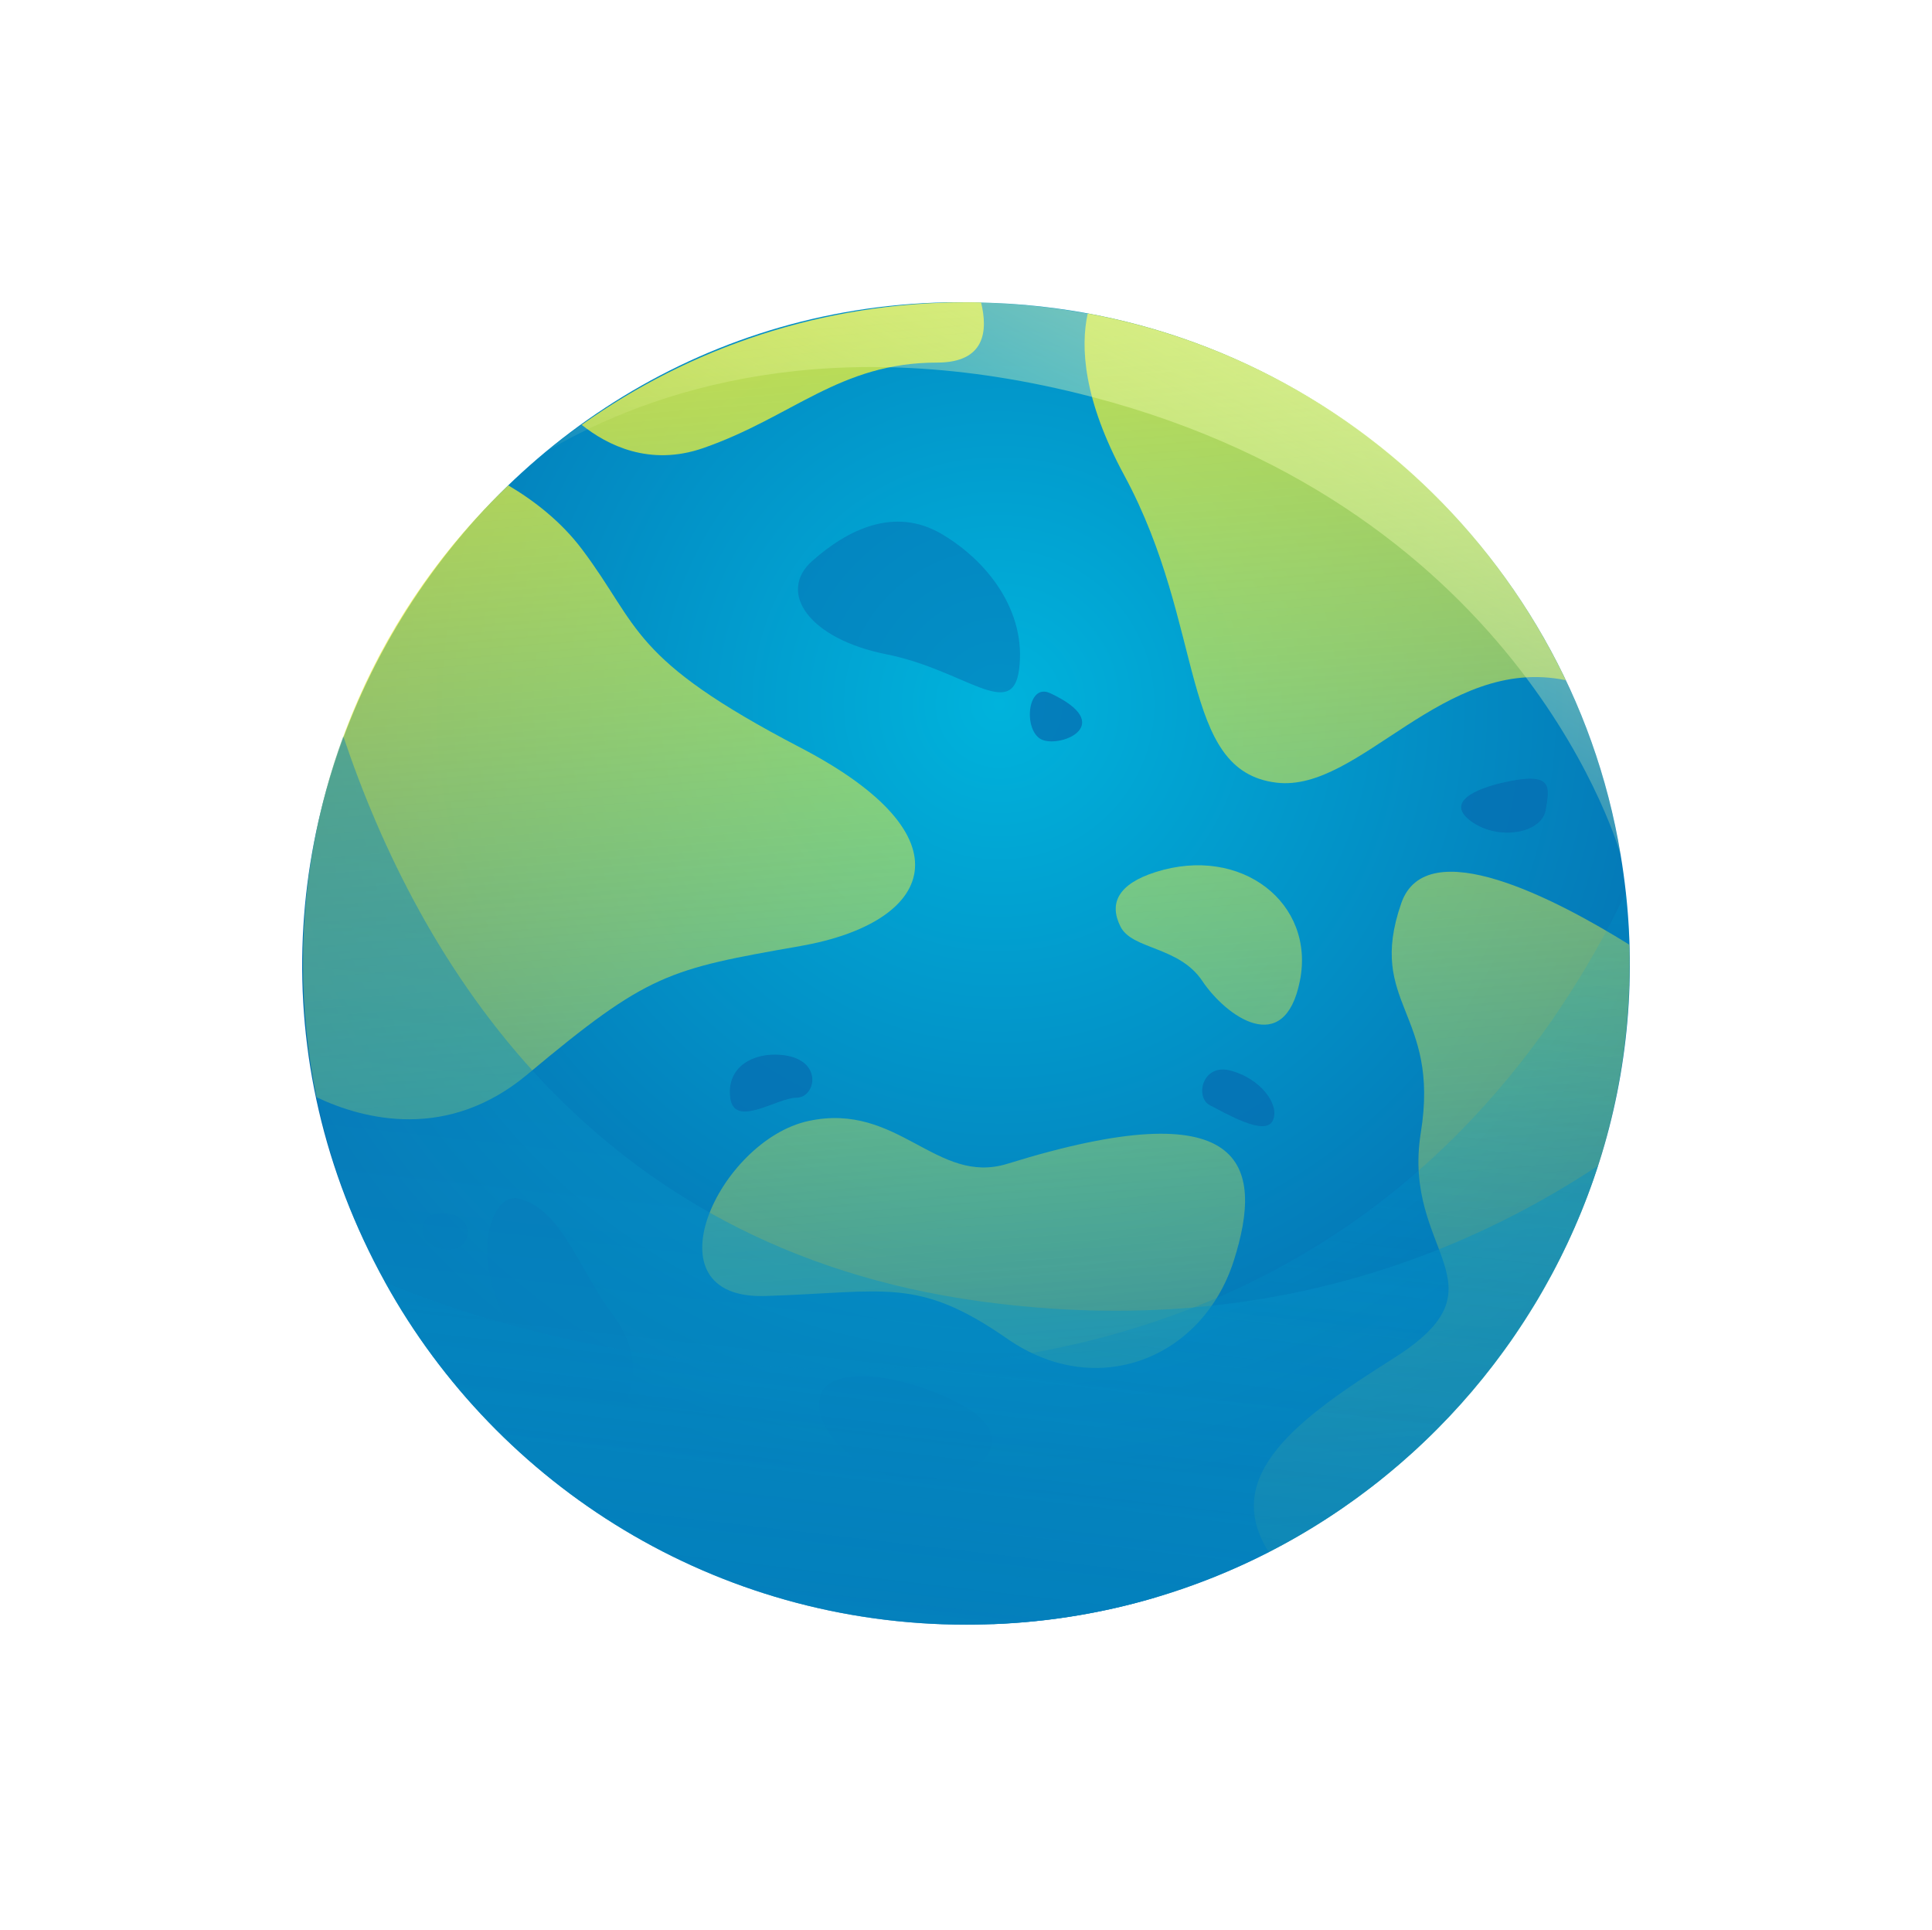
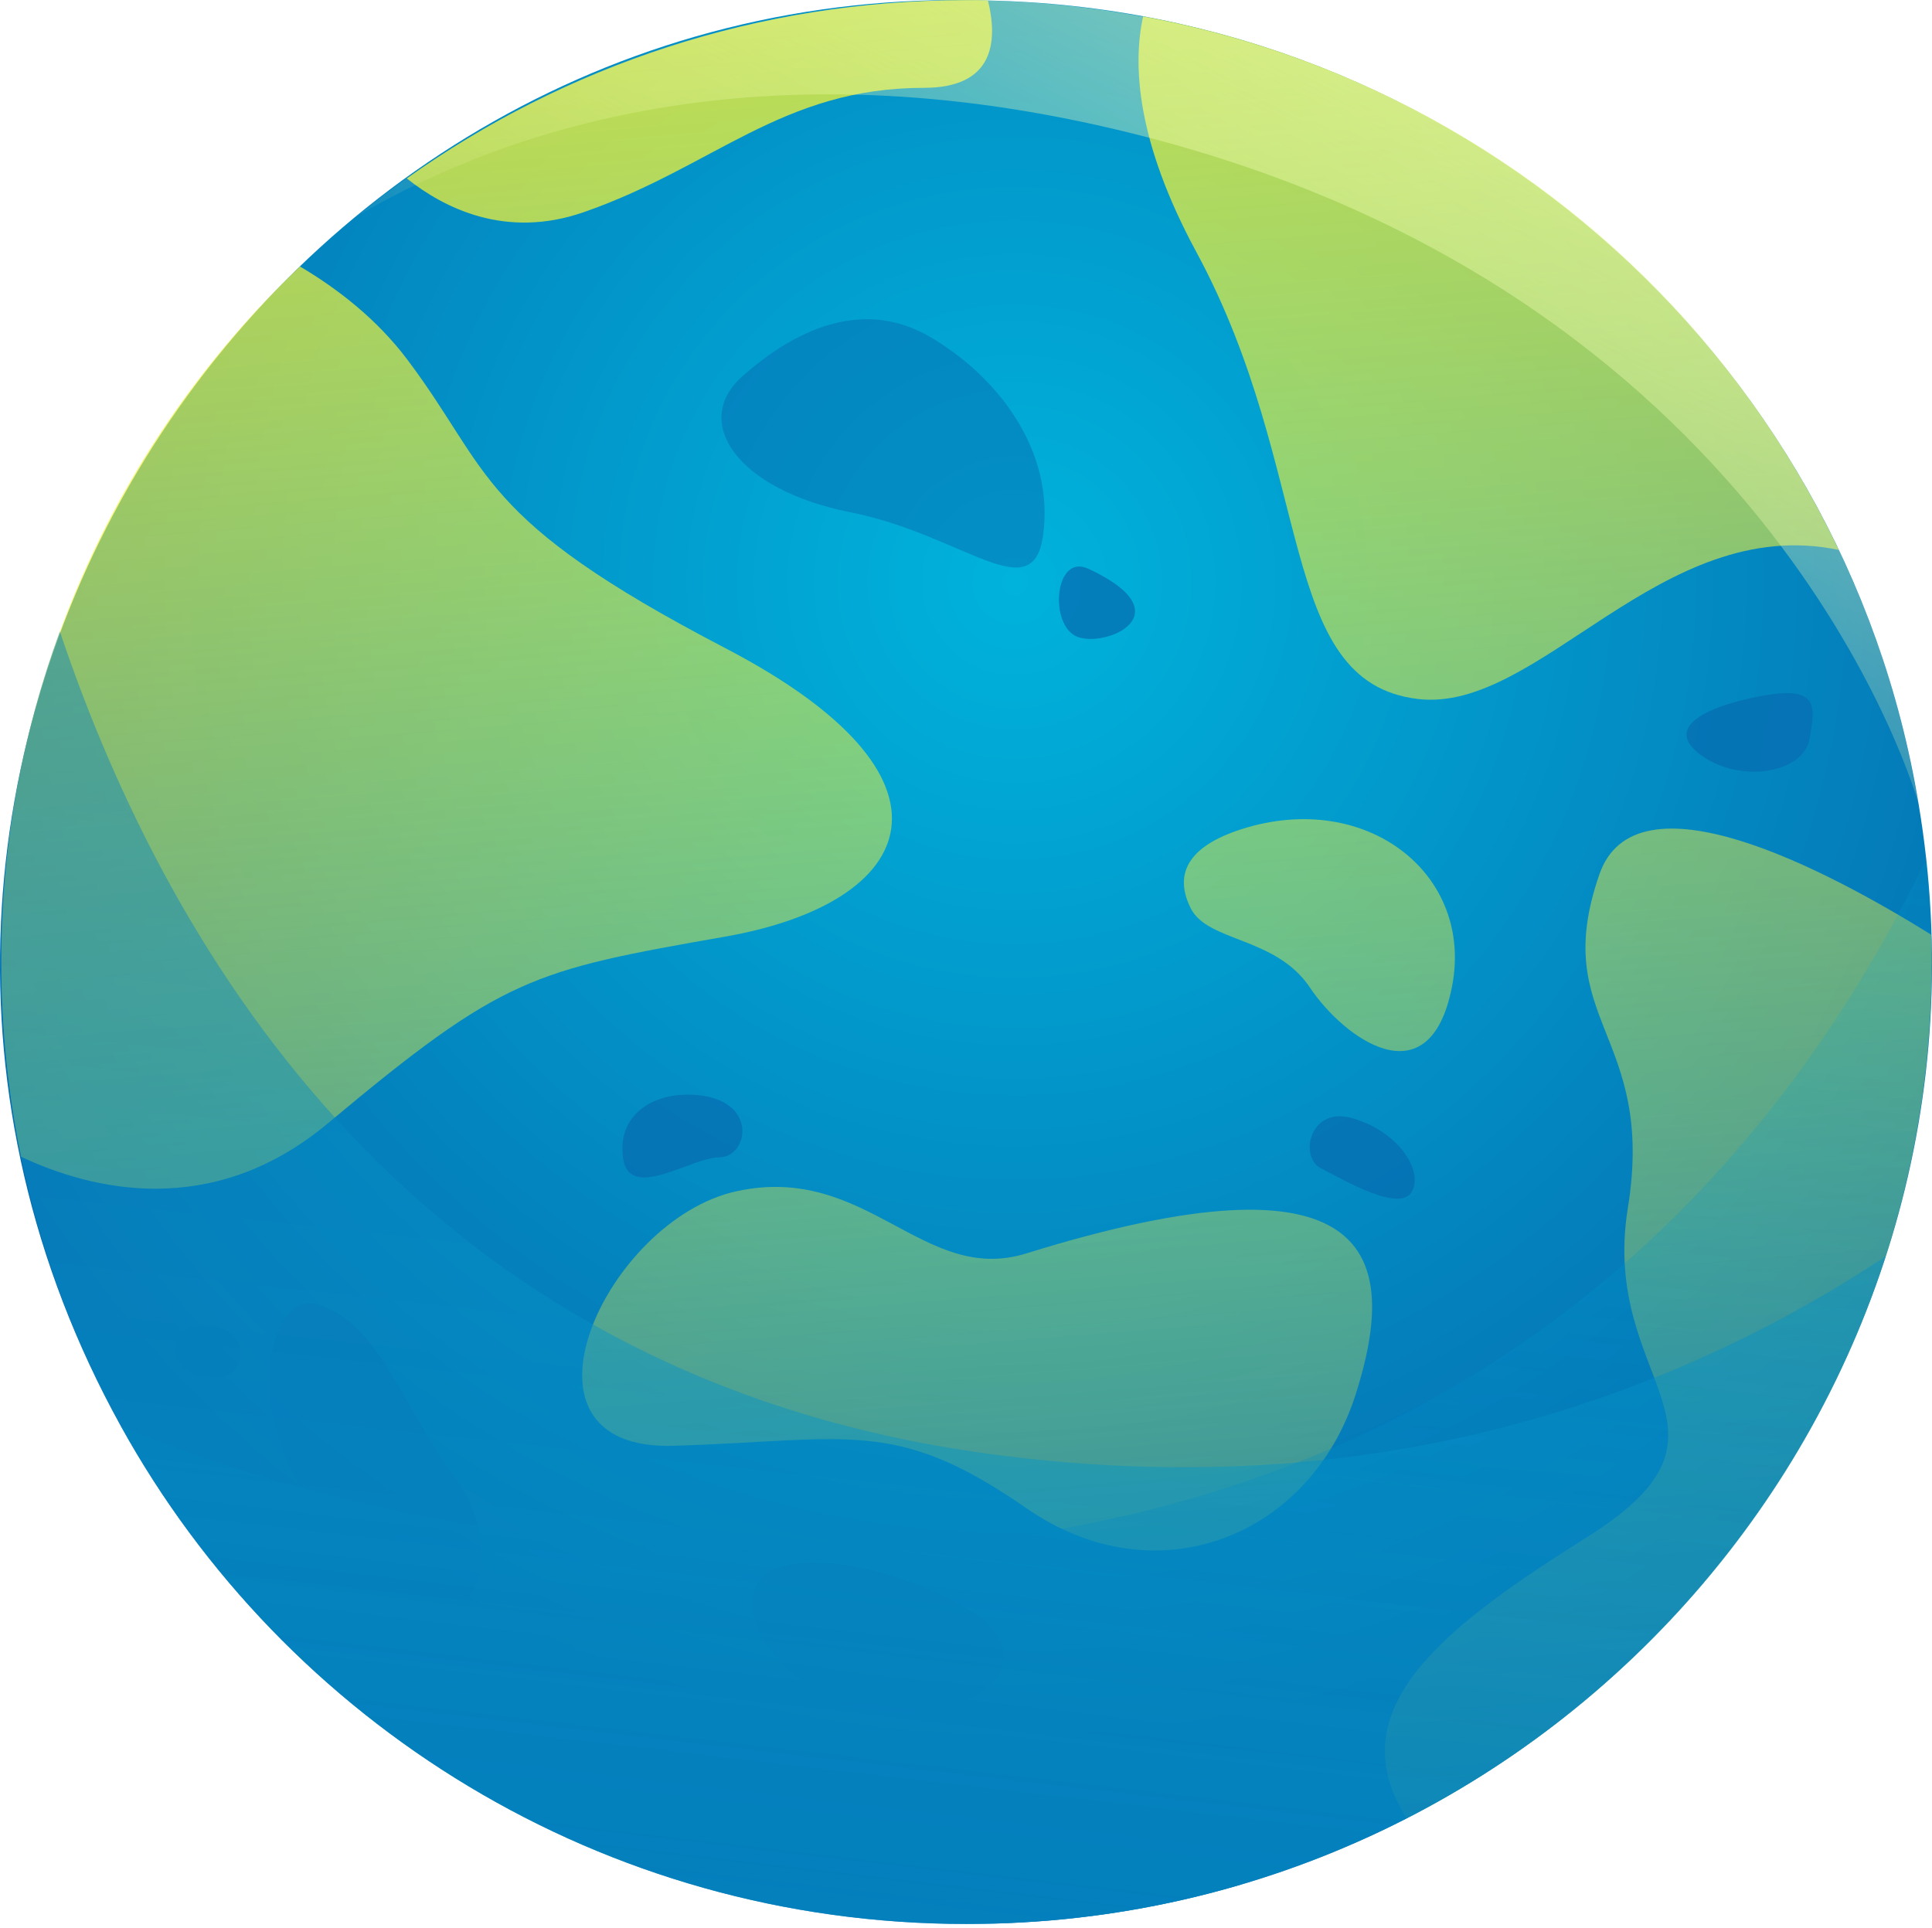
- <svg xmlns="http://www.w3.org/2000/svg" width="633" height="632" viewBox="0 0 633 632" fill="none">
-   <g filter="url(#filter0_d_60_5021)">
-     <path d="M316.594 532.221C234.613 532.221 163.191 486.96 126.216 420.125C44.643 272.762 157.158 93.871 321.405 99.112C425.889 101.225 514.148 177.974 530.984 280.035C553.079 411.755 450.96 532.221 316.594 532.221Z" fill="url(#paint0_radial_60_5021)" />
-     <g opacity="0.75">
-       <path d="M402.896 350.649C393.887 348.414 391.4 359.587 396.496 362.106C401.592 364.666 414.392 372.304 416.961 367.185C419.529 362.106 413.129 353.208 402.896 350.649Z" fill="#056DB1" />
-       <path d="M492.378 256.389C483.654 258.38 473.218 262.768 482.146 269.146C491.114 275.525 505.138 272.965 506.442 265.327C507.706 257.648 509.011 252.57 492.378 256.389Z" fill="#056DB1" />
-       <path d="M317.246 461.485C298.494 450.272 271.221 446.209 268.653 457.666C266.085 469.124 283.981 486.96 305.71 484.4C327.479 481.881 330.047 469.124 317.246 461.485Z" fill="#056DB1" />
-       <path d="M378.396 523.324C361.478 528.321 343.704 531.328 325.318 532.018C329.517 505.487 354.833 513.857 368.368 517.514C372.322 518.611 375.624 520.764 378.396 523.324Z" fill="#056DB1" />
-       <path d="M198.371 460.226C206.647 463.842 212.436 446.209 200.94 430.932C189.444 415.656 184.307 396.519 170.243 392.7C156.178 388.881 148.514 438.57 198.371 460.226Z" fill="#056DB1" />
-       <path d="M142.114 397.779C137.589 398.591 135.714 407.976 145.946 409.236C156.179 410.536 156.179 395.259 142.114 397.779Z" fill="#056DB1" />
-       <path d="M255.893 345.57C246.884 344.758 237.997 349.389 239.26 359.587C240.524 369.785 254.588 359.587 260.989 359.587C267.389 359.587 269.957 346.83 255.893 345.57Z" fill="#056DB1" />
-       <path d="M344.111 227.095C336.366 223.438 335.143 239.853 341.543 242.372C347.943 244.931 365.84 237.252 344.111 227.095Z" fill="#056DB1" />
-     </g>
-     <path d="M262.293 309.898C218.837 317.536 212.436 318.796 172.811 351.949C146.599 373.849 119.245 366.779 103.753 359.466C100.859 345.327 99.31 330.66 99.31 315.627C99.31 254.033 125.115 198.411 166.533 159.001C175.054 164.039 183.859 170.865 190.708 179.965C209.868 205.44 206.036 215.638 262.293 244.932C318.51 274.225 305.75 302.26 262.293 309.898Z" fill="url(#paint1_linear_60_5021)" />
-     <path d="M513.006 222.829C472.892 214.459 445.538 259.68 418.224 256.389C386.264 252.57 395.232 205.44 368.367 155.75C354.914 130.885 353.976 113.658 356.382 102.688C425.807 115.446 483.613 161.113 513.006 222.829Z" fill="url(#paint2_linear_60_5021)" />
-     <path d="M533.919 315.626C533.919 399.689 485.896 472.537 415.697 508.453C399.676 483.222 425.644 464.492 456.586 444.95C494.947 420.735 459.154 410.537 465.513 371.045C471.914 331.553 447.617 328.994 459.113 295.881C467.307 272.234 510.03 294.662 533.797 309.451C533.878 311.482 533.919 313.554 533.919 315.626Z" fill="url(#paint3_linear_60_5021)" />
-     <path d="M330.047 381.243C306.81 388.434 294.254 360.847 264.861 367.226C235.469 373.605 211.172 425.813 250.797 424.554C290.422 423.294 300.654 418.175 330.047 438.571C359.439 458.967 393.968 444.95 404.2 413.096C414.392 381.243 407.992 357.028 330.047 381.243Z" fill="url(#paint4_linear_60_5021)" />
-     <path d="M378.599 285.683C366.369 289.583 363.271 295.881 367.103 303.519C370.935 311.157 386.263 309.898 393.927 321.355C401.591 332.813 420.792 346.83 425.888 321.355C431.024 295.881 406.728 276.744 378.599 285.683Z" fill="url(#paint5_linear_60_5021)" />
-     <path opacity="0.5" d="M333.879 219.416C331.596 236.399 315.982 219.416 290.422 214.338C264.861 209.259 254.629 193.942 266.125 183.744C277.621 173.546 292.949 165.908 308.318 174.805C323.646 183.744 336.406 200.321 333.879 219.416Z" fill="#056DB1" />
-     <path d="M307.014 118.778C275.053 118.778 259.725 136.614 230.332 146.812C212.803 152.866 198.942 145.837 190.585 139.173C226.133 113.902 269.631 99.032 316.635 99.032C318.265 99.032 319.855 99.032 321.445 99.113C323.687 108.295 322.872 118.778 307.014 118.778Z" fill="url(#paint6_linear_60_5021)" />
-     <path opacity="0.45" d="M523.564 381.893C505.831 436.945 466.573 482.41 415.697 508.453C403.834 514.507 391.359 519.504 378.396 523.364C361.478 528.361 343.704 531.368 325.318 532.059C322.424 532.18 319.529 532.221 316.594 532.221C234.613 532.221 163.191 486.96 126.216 420.125C115.861 401.435 108.197 381.039 103.753 359.465C100.859 345.326 99.31 330.659 99.31 315.626C99.31 289.461 103.957 264.393 112.477 241.193C137.059 314.367 193.317 408.789 321.201 426.3C346.15 429.713 369.468 430.16 391.237 428.291C444.641 423.619 488.587 405.011 523.564 381.893Z" fill="url(#paint7_linear_60_5021)" />
-     <path opacity="0.45" d="M533.919 315.626C533.919 338.744 530.291 361.009 523.564 381.893C505.831 436.945 466.573 482.409 415.697 508.453C403.834 514.507 391.359 519.504 378.396 523.364C361.478 528.361 343.704 531.368 325.318 532.058C322.424 532.18 319.529 532.221 316.594 532.221C234.613 532.221 163.191 486.96 126.216 420.125C163.802 435.523 208.563 446.046 261.641 448.118C313.129 450.15 355.852 442.227 391.237 428.251C467.307 398.266 509.704 340.247 532.696 292.467C533.307 298.034 533.674 303.722 533.837 309.41C533.878 311.482 533.919 313.554 533.919 315.626Z" fill="url(#paint8_linear_60_5021)" />
-     <path d="M531.025 280.156C531.025 280.156 500.083 167.207 357.809 130.031C272.526 107.726 213.333 127.837 179.62 147.502C287.283 59.905 451.938 94.683 513.006 222.828C527.193 252.528 530.006 276.012 531.025 280.156Z" fill="url(#paint9_linear_60_5021)" />
+ <svg xmlns="http://www.w3.org/2000/svg" width="435" height="434" viewBox="0 0 435 434" fill="none">
+   <path d="M217.594 433.221C135.613 433.221 64.191 387.96 27.216 321.125C-54.357 173.762 58.158 -5.129 222.405 0.113C326.889 2.225 415.148 78.974 431.984 181.035C454.079 312.755 351.96 433.221 217.594 433.221Z" fill="url(#paint0_radial_60_5021)" />
+   <g opacity="0.75">
+     <path d="M303.896 251.649C294.887 249.414 292.4 260.587 297.496 263.106C302.592 265.666 315.392 273.304 317.961 268.185C320.529 263.106 314.129 254.208 303.896 251.649Z" fill="#056DB1" />
+     <path d="M393.378 157.389C384.654 159.38 374.218 163.768 383.146 170.146C392.114 176.525 406.138 173.965 407.442 166.327C408.706 158.648 410.011 153.57 393.378 157.389Z" fill="#056DB1" />
+     <path d="M218.246 362.485C199.494 351.272 172.221 347.209 169.653 358.666C167.085 370.124 184.981 387.96 206.71 385.4C228.479 382.881 231.047 370.124 218.246 362.485Z" fill="#056DB1" />
+     <path d="M279.396 424.324C262.478 429.321 244.704 432.328 226.318 433.018C230.517 406.487 255.833 414.857 269.368 418.514C273.322 419.611 276.624 421.764 279.396 424.324Z" fill="#056DB1" />
+     <path d="M99.371 361.226C107.647 364.842 113.436 347.209 101.94 331.932C90.444 316.656 85.307 297.519 71.243 293.7C57.178 289.881 49.514 339.57 99.371 361.226Z" fill="#056DB1" />
+     <path d="M43.114 298.779C38.589 299.591 36.714 308.976 46.946 310.236C57.179 311.536 57.179 296.259 43.114 298.779Z" fill="#056DB1" />
+     <path d="M156.893 246.57C147.884 245.758 138.997 250.389 140.26 260.587C141.524 270.785 155.588 260.587 161.989 260.587C168.389 260.587 170.957 247.83 156.893 246.57Z" fill="#056DB1" />
+     <path d="M245.111 128.095C237.366 124.438 236.143 140.853 242.543 143.372C248.943 145.931 266.84 138.252 245.111 128.095Z" fill="#056DB1" />
  </g>
+   <path d="M163.293 210.898C119.837 218.536 113.436 219.796 73.811 252.949C47.599 274.849 20.245 267.779 4.753 260.466C1.859 246.327 0.31 231.66 0.31 216.627C0.31 155.033 26.115 99.411 67.534 60.001C76.054 65.039 84.859 71.865 91.708 80.966C110.868 106.44 107.036 116.638 163.293 145.932C219.51 175.225 206.75 203.26 163.293 210.898Z" fill="url(#paint1_linear_60_5021)" />
+   <path d="M414.006 123.829C373.892 115.459 346.538 160.68 319.224 157.389C287.264 153.57 296.232 106.44 269.367 56.75C255.914 31.885 254.976 14.658 257.382 3.688C326.807 16.446 384.613 62.113 414.006 123.829Z" fill="url(#paint2_linear_60_5021)" />
+   <path d="M434.919 216.626C434.919 300.689 386.896 373.537 316.697 409.453C300.676 384.222 326.644 365.492 357.586 345.95C395.947 321.735 360.154 311.537 366.513 272.045C372.914 232.553 348.617 229.994 360.113 196.881C368.307 173.234 411.03 195.662 434.797 210.451C434.878 212.482 434.919 214.554 434.919 216.626Z" fill="url(#paint3_linear_60_5021)" />
+   <path d="M231.047 282.243C207.81 289.434 195.254 261.847 165.861 268.226C136.469 274.605 112.172 326.813 151.797 325.554C191.422 324.294 201.654 319.175 231.047 339.571C260.439 359.967 294.968 345.95 305.2 314.096C315.392 282.243 308.992 258.028 231.047 282.243Z" fill="url(#paint4_linear_60_5021)" />
+   <path d="M279.599 186.683C267.369 190.583 264.271 196.881 268.103 204.519C271.935 212.157 287.263 210.898 294.927 222.355C302.591 233.813 321.792 247.83 326.888 222.355C332.024 196.881 307.728 177.744 279.599 186.683Z" fill="url(#paint5_linear_60_5021)" />
+   <path opacity="0.5" d="M234.879 120.416C232.596 137.399 216.982 120.416 191.422 115.338C165.861 110.259 155.629 94.942 167.125 84.744C178.621 74.546 193.949 66.908 209.318 75.805C224.646 84.744 237.406 101.321 234.879 120.416Z" fill="#056DB1" />
+   <path d="M208.014 19.777C176.053 19.777 160.725 37.614 131.332 47.812C113.803 53.866 99.942 46.837 91.585 40.173C127.133 14.902 170.631 0.032 217.635 0.032C219.265 0.032 220.855 0.032 222.445 0.113C224.687 9.295 223.872 19.777 208.014 19.777Z" fill="url(#paint6_linear_60_5021)" />
+   <path opacity="0.45" d="M424.564 282.893C406.831 337.945 367.573 383.41 316.697 409.453C304.834 415.507 292.359 420.504 279.396 424.364C262.478 429.361 244.704 432.368 226.318 433.059C223.424 433.18 220.529 433.221 217.594 433.221C135.613 433.221 64.191 387.96 27.216 321.125C16.861 302.435 9.197 282.039 4.753 260.465C1.859 246.326 0.31 231.659 0.31 216.626C0.31 190.461 4.957 165.393 13.477 142.193C38.059 215.367 94.317 309.789 222.201 327.3C247.15 330.713 270.468 331.16 292.237 329.291C345.641 324.619 389.587 306.011 424.564 282.893Z" fill="url(#paint7_linear_60_5021)" />
+   <path opacity="0.45" d="M434.919 216.626C434.919 239.744 431.291 262.009 424.564 282.893C406.831 337.945 367.573 383.409 316.697 409.453C304.834 415.507 292.359 420.504 279.396 424.364C262.478 429.361 244.704 432.368 226.318 433.058C223.424 433.18 220.529 433.221 217.594 433.221C135.613 433.221 64.191 387.96 27.216 321.125C64.802 336.523 109.563 347.046 162.641 349.118C214.129 351.15 256.852 343.227 292.237 329.251C368.307 299.266 410.704 241.247 433.696 193.467C434.307 199.034 434.674 204.722 434.837 210.41C434.878 212.482 434.919 214.554 434.919 216.626Z" fill="url(#paint8_linear_60_5021)" />
+   <path d="M432.025 181.156C432.025 181.156 401.083 68.207 258.809 31.031C173.526 8.726 114.333 28.837 80.62 48.502C188.283 -39.095 352.938 -4.316 414.006 123.828C428.193 153.528 431.006 177.012 432.025 181.156Z" fill="url(#paint9_linear_60_5021)" />
  <defs>
-     <filter id="filter0_d_60_5021" x="0" y="0" width="633" height="631.221" filterUnits="userSpaceOnUse" color-interpolation-filters="sRGB">
-       <feFlood flood-opacity="0" result="BackgroundImageFix" />
-       <feColorMatrix in="SourceAlpha" type="matrix" values="0 0 0 0 0 0 0 0 0 0 0 0 0 0 0 0 0 0 127 0" result="hardAlpha" />
-       <feOffset />
-       <feGaussianBlur stdDeviation="49.5" />
-       <feComposite in2="hardAlpha" operator="out" />
-       <feColorMatrix type="matrix" values="0 0 0 0 1 0 0 0 0 1 0 0 0 0 1 0 0 0 0.5 0" />
-       <feBlend mode="normal" in2="BackgroundImageFix" result="effect1_dropShadow_60_5021" />
-       <feBlend mode="normal" in="SourceGraphic" in2="effect1_dropShadow_60_5021" result="shape" />
-     </filter>
-     <radialGradient id="paint0_radial_60_5021" cx="0" cy="0" r="1" gradientUnits="userSpaceOnUse" gradientTransform="translate(327.383 230.866) scale(263.734 262.849)">
+     <radialGradient id="paint0_radial_60_5021" cx="0" cy="0" r="1" gradientUnits="userSpaceOnUse" gradientTransform="translate(228.383 131.866) scale(263.734 262.849)">
      <stop stop-color="#00B3DC" />
      <stop offset="1" stop-color="#056DB0" />
    </radialGradient>
-     <linearGradient id="paint1_linear_60_5021" x1="173.812" y1="-18.297" x2="223.331" y2="604.686" gradientUnits="userSpaceOnUse">
+     <linearGradient id="paint1_linear_60_5021" x1="74.812" y1="-117.297" x2="124.331" y2="505.686" gradientUnits="userSpaceOnUse">
      <stop stop-color="#F2F236" />
      <stop offset="1" stop-color="#F2F236" stop-opacity="0" />
    </linearGradient>
-     <linearGradient id="paint2_linear_60_5021" x1="417.666" y1="-37.681" x2="467.186" y2="585.303" gradientUnits="userSpaceOnUse">
+     <linearGradient id="paint2_linear_60_5021" x1="318.666" y1="-136.681" x2="368.186" y2="486.303" gradientUnits="userSpaceOnUse">
      <stop stop-color="#F2F236" />
      <stop offset="1" stop-color="#F2F236" stop-opacity="0" />
    </linearGradient>
-     <linearGradient id="paint3_linear_60_5021" x1="437.028" y1="-39.22" x2="486.548" y2="583.763" gradientUnits="userSpaceOnUse">
+     <linearGradient id="paint3_linear_60_5021" x1="338.028" y1="-138.22" x2="387.548" y2="484.763" gradientUnits="userSpaceOnUse">
      <stop stop-color="#F2F236" />
      <stop offset="1" stop-color="#F2F236" stop-opacity="0" />
    </linearGradient>
-     <linearGradient id="paint4_linear_60_5021" x1="284.757" y1="-27.116" x2="334.276" y2="595.869" gradientUnits="userSpaceOnUse">
+     <linearGradient id="paint4_linear_60_5021" x1="185.757" y1="-126.116" x2="235.276" y2="496.869" gradientUnits="userSpaceOnUse">
      <stop stop-color="#F2F236" />
      <stop offset="1" stop-color="#F2F236" stop-opacity="0" />
    </linearGradient>
-     <linearGradient id="paint5_linear_60_5021" x1="368.903" y1="-33.805" x2="418.422" y2="589.18" gradientUnits="userSpaceOnUse">
+     <linearGradient id="paint5_linear_60_5021" x1="269.903" y1="-132.805" x2="319.422" y2="490.18" gradientUnits="userSpaceOnUse">
      <stop stop-color="#F2F236" />
      <stop offset="1" stop-color="#F2F236" stop-opacity="0" />
    </linearGradient>
-     <linearGradient id="paint6_linear_60_5021" x1="244.775" y1="-23.938" x2="294.295" y2="599.046" gradientUnits="userSpaceOnUse">
+     <linearGradient id="paint6_linear_60_5021" x1="145.775" y1="-122.938" x2="195.295" y2="500.046" gradientUnits="userSpaceOnUse">
      <stop stop-color="#F2F236" />
      <stop offset="1" stop-color="#F2F236" stop-opacity="0" />
    </linearGradient>
-     <linearGradient id="paint7_linear_60_5021" x1="283.562" y1="596.02" x2="315.941" y2="299.805" gradientUnits="userSpaceOnUse">
+     <linearGradient id="paint7_linear_60_5021" x1="184.562" y1="497.02" x2="216.941" y2="200.805" gradientUnits="userSpaceOnUse">
      <stop stop-color="#00ACD8" />
      <stop offset="1" stop-color="#0983BD" />
    </linearGradient>
-     <linearGradient id="paint8_linear_60_5021" x1="305.477" y1="583.287" x2="341.666" y2="273.691" gradientUnits="userSpaceOnUse">
+     <linearGradient id="paint8_linear_60_5021" x1="206.477" y1="484.287" x2="242.666" y2="174.691" gradientUnits="userSpaceOnUse">
      <stop stop-color="#056EB1" />
      <stop offset="1" stop-color="#00A9D7" stop-opacity="0.3" />
    </linearGradient>
-     <linearGradient id="paint9_linear_60_5021" x1="474.421" y1="-20.256" x2="338.373" y2="248.929" gradientUnits="userSpaceOnUse">
+     <linearGradient id="paint9_linear_60_5021" x1="375.421" y1="-119.256" x2="239.373" y2="149.929" gradientUnits="userSpaceOnUse">
      <stop stop-color="#E2FFB5" />
      <stop offset="1" stop-color="#FFFFB3" stop-opacity="0" />
    </linearGradient>
  </defs>
</svg>
